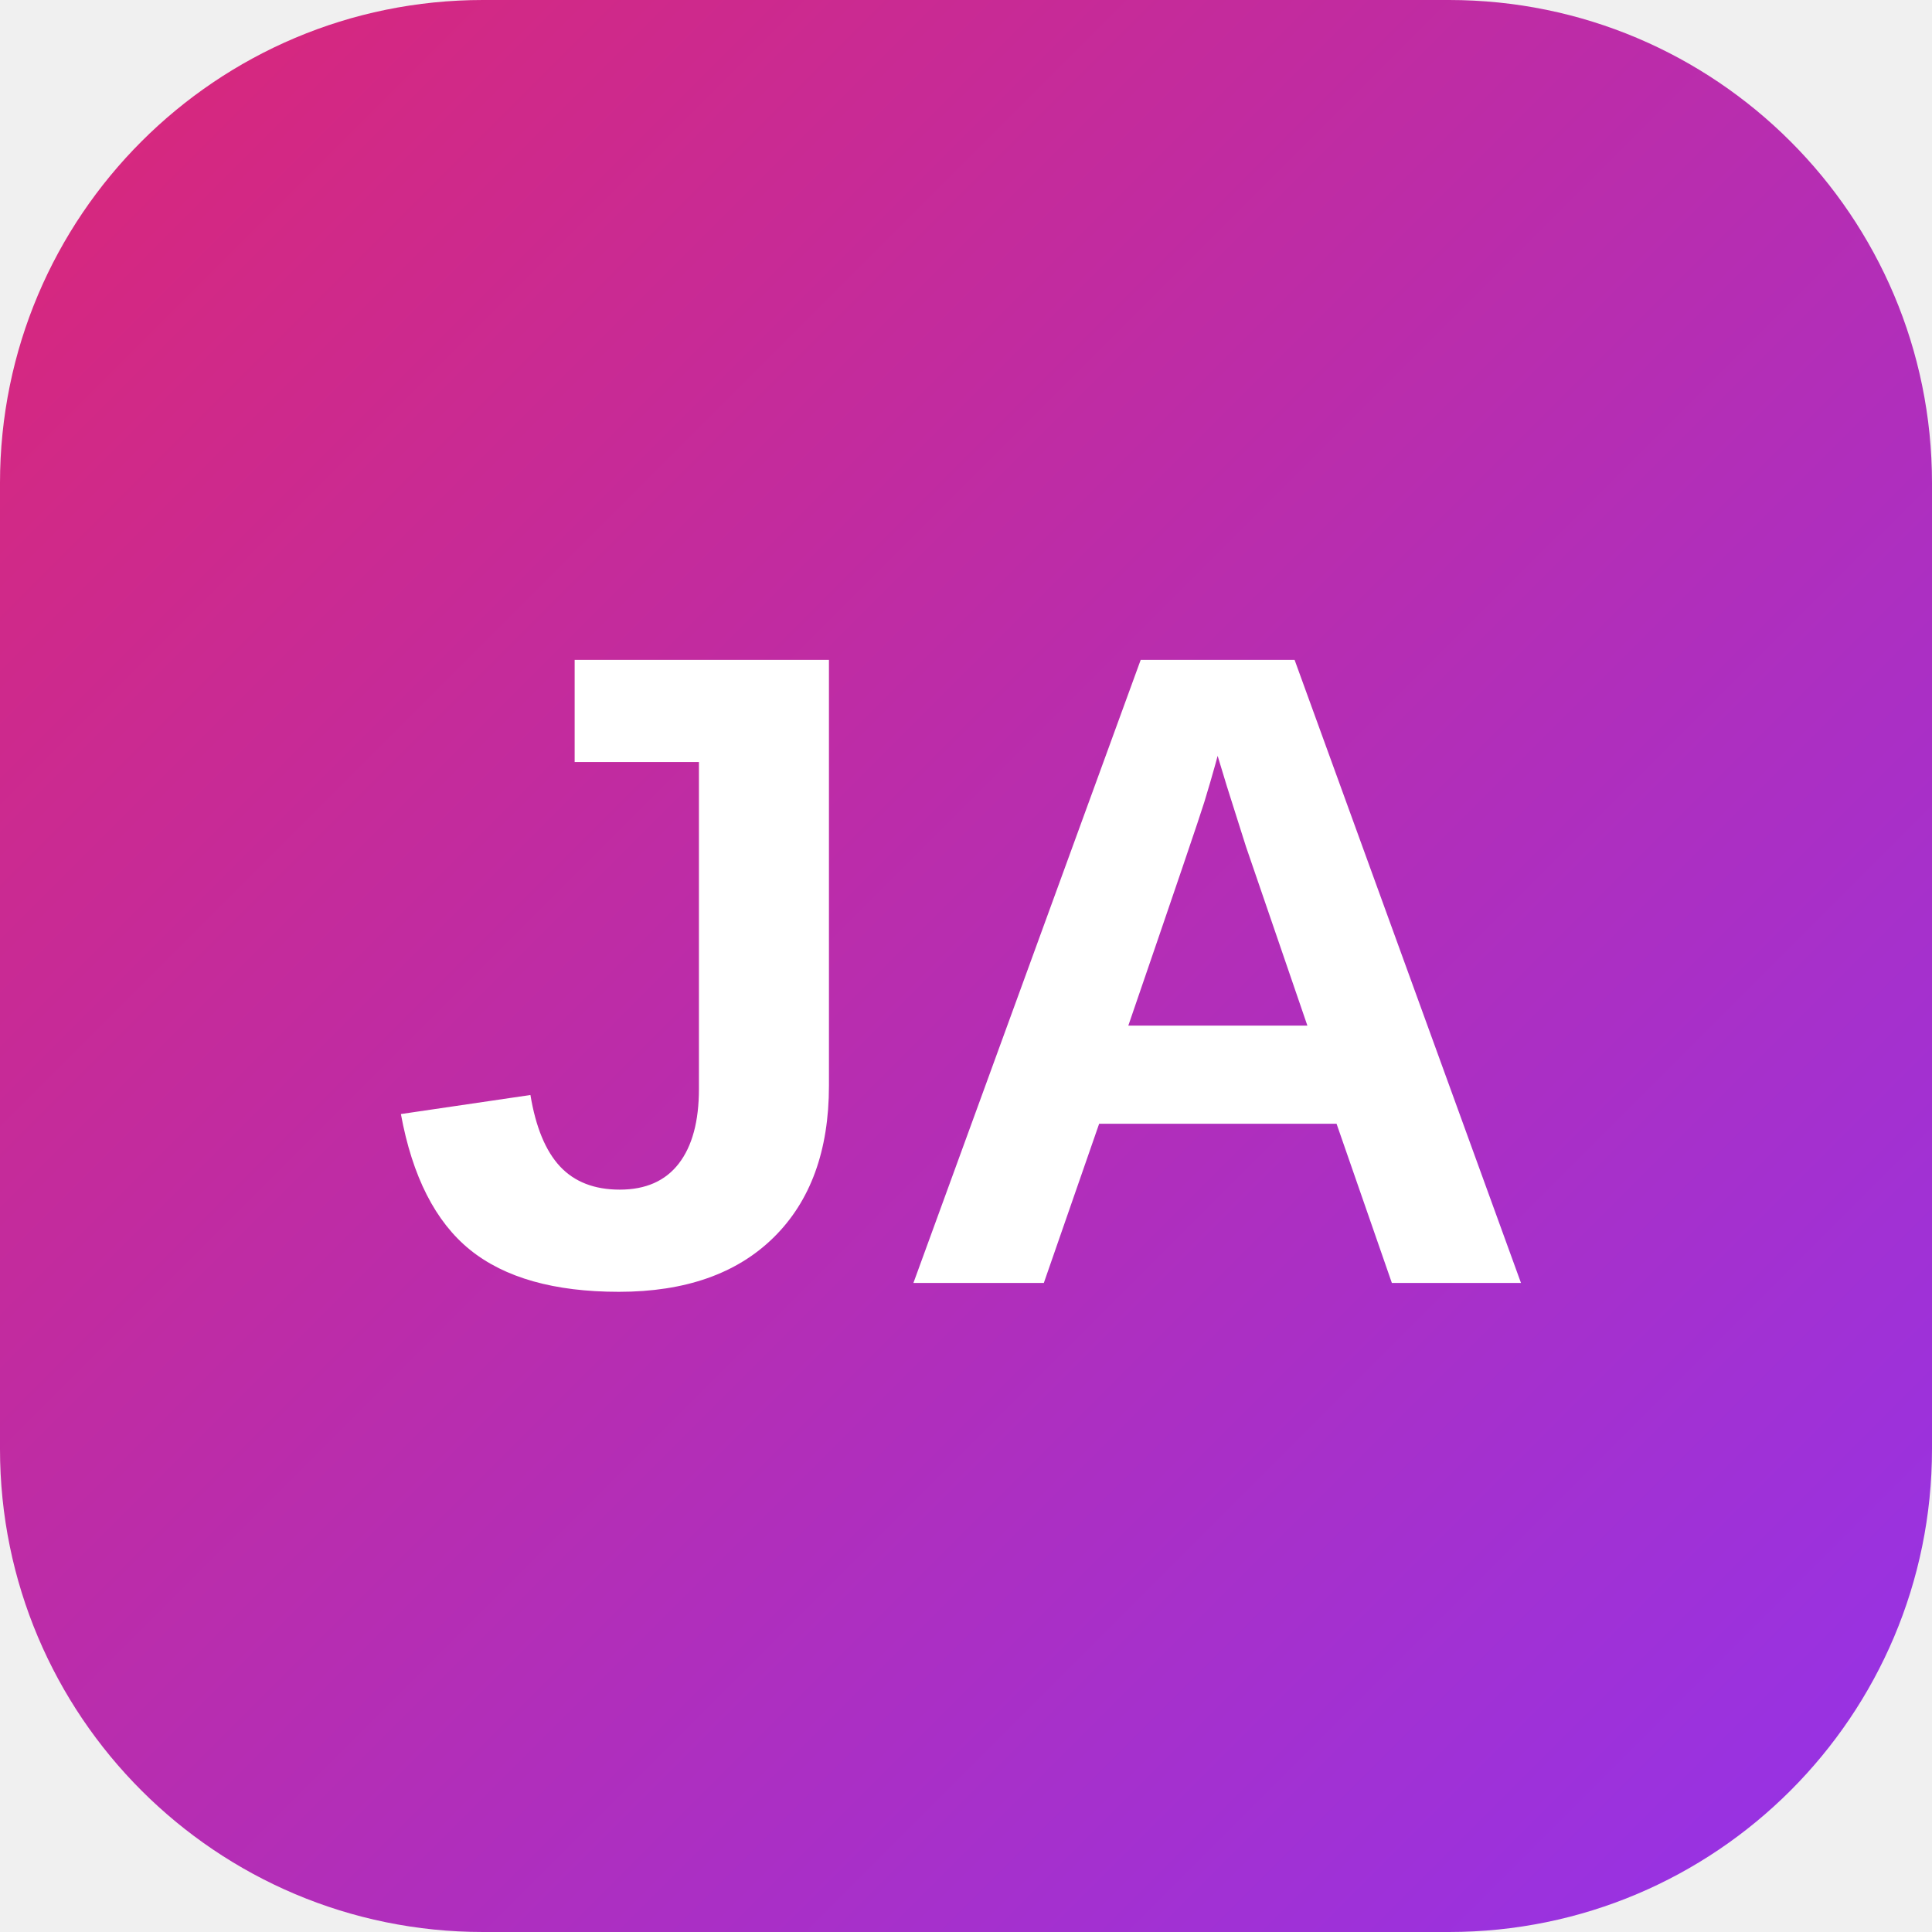
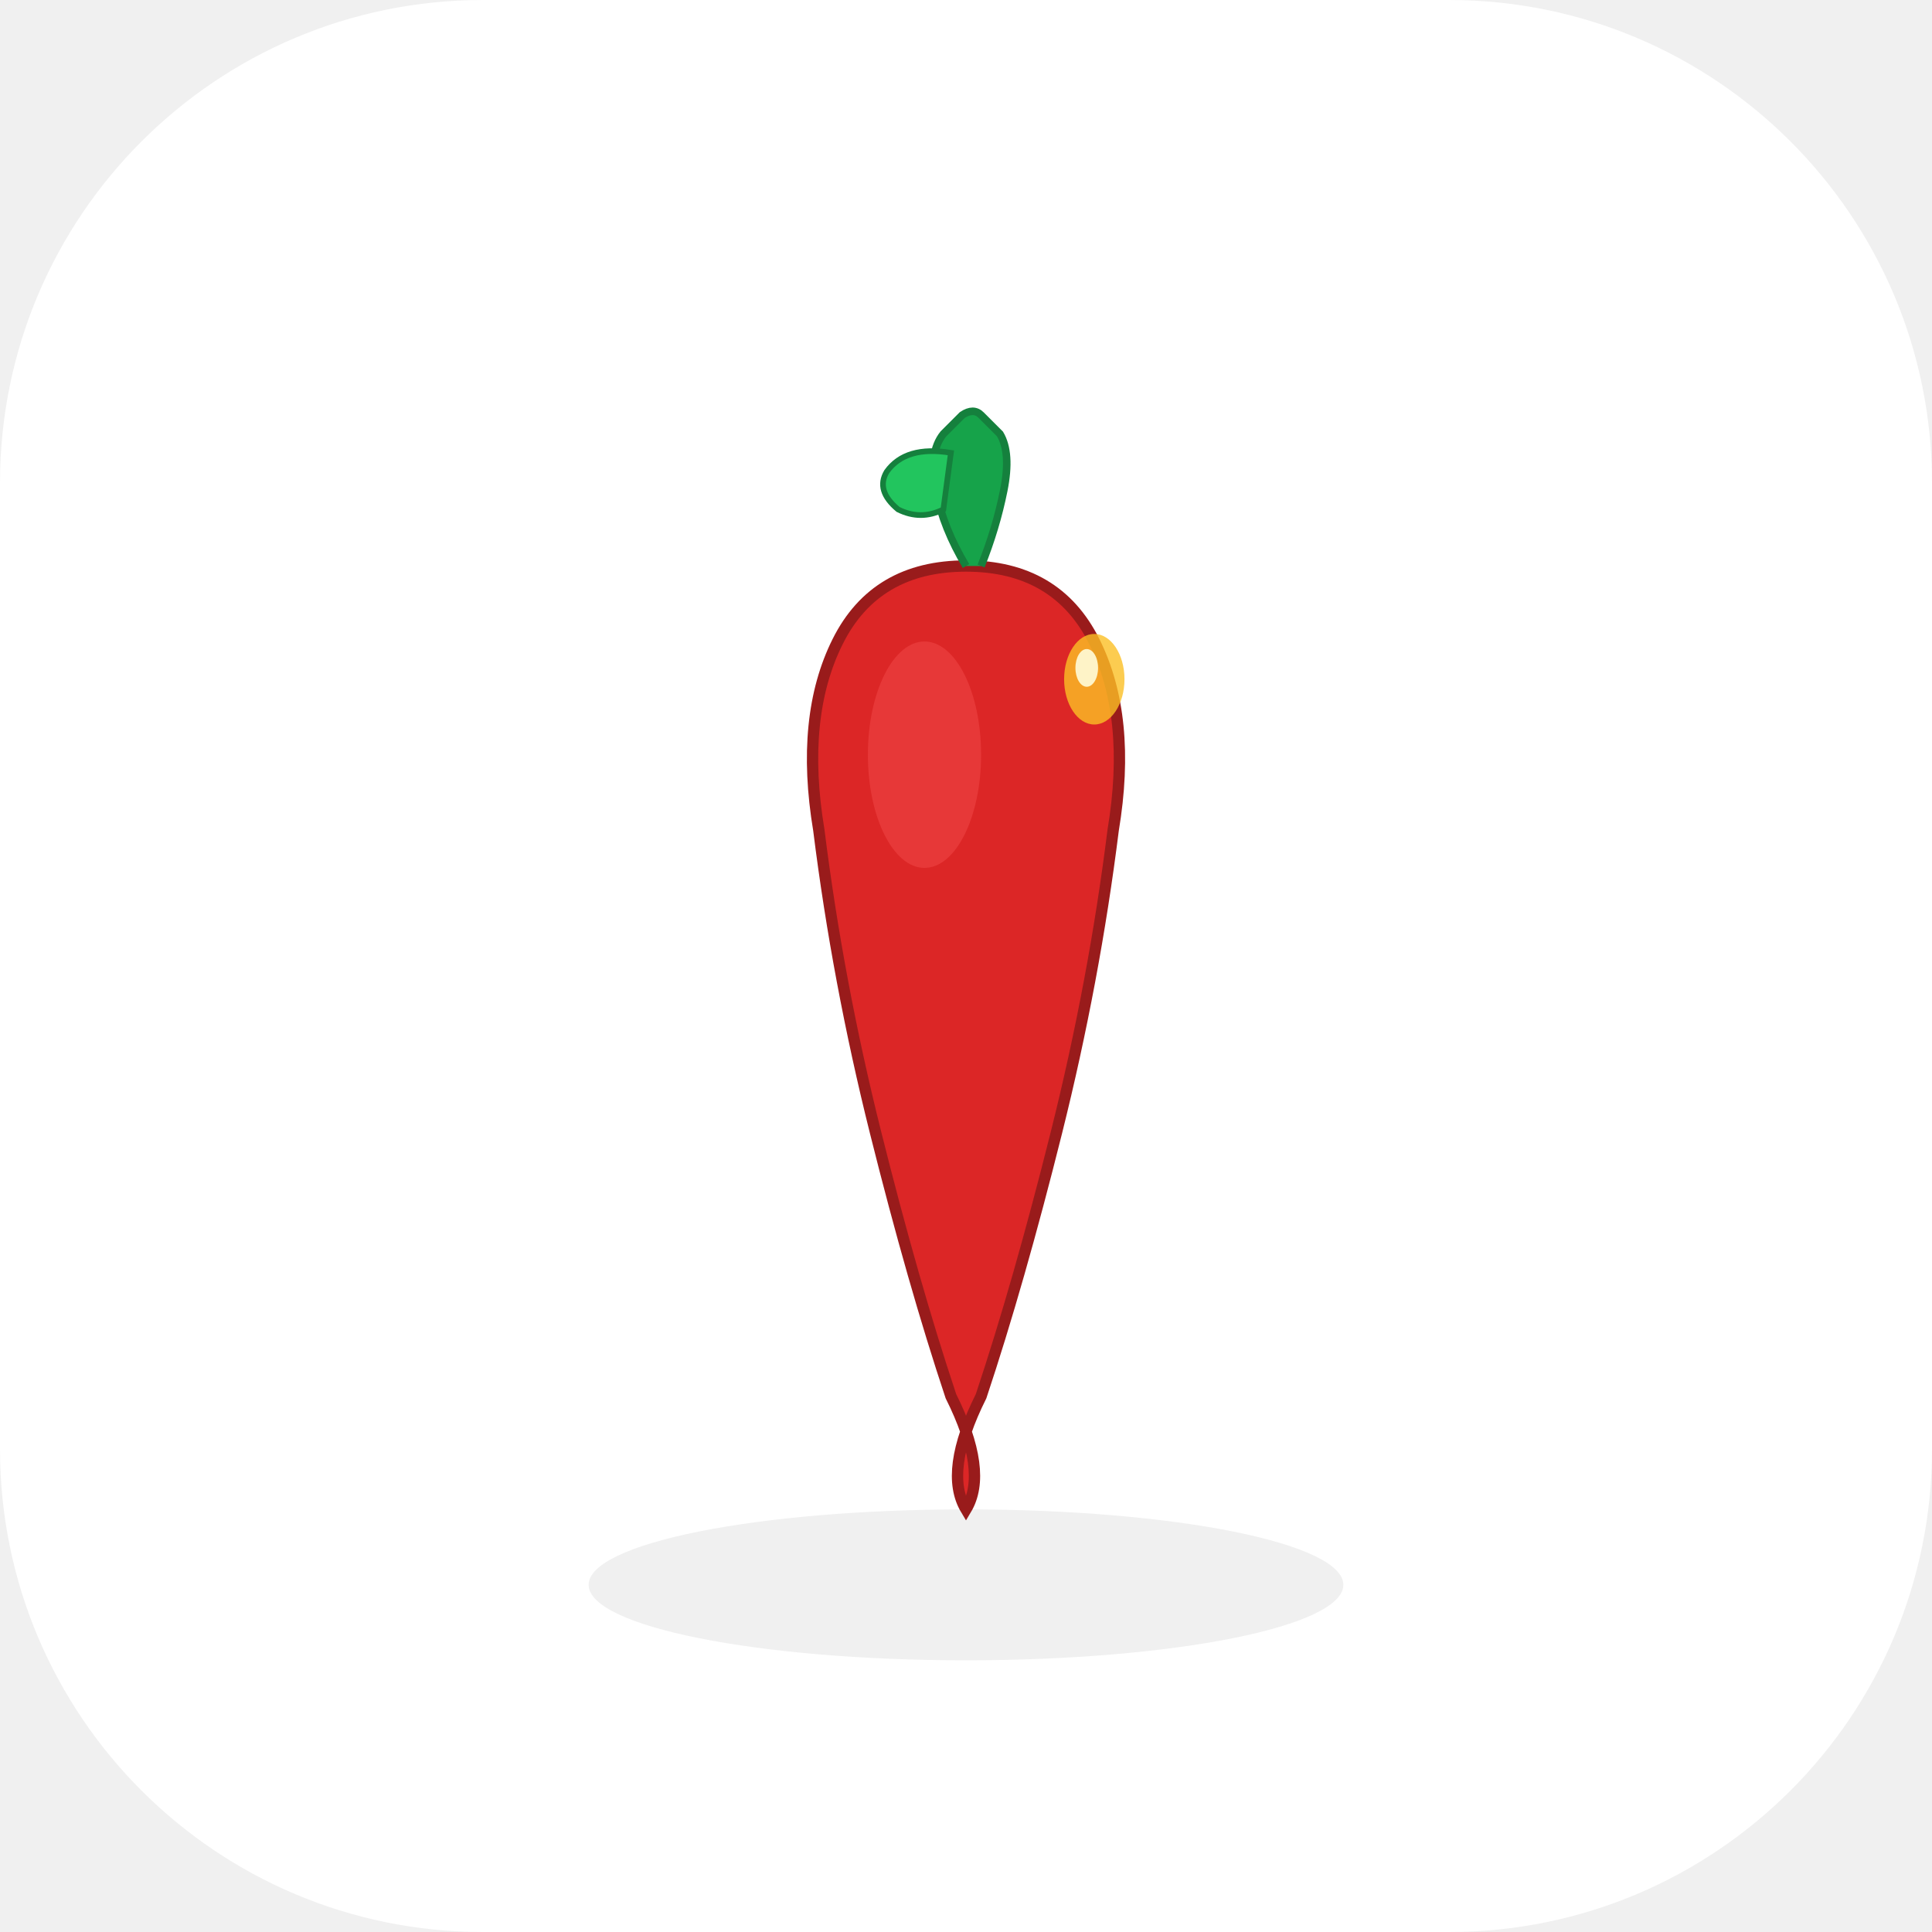
<svg xmlns="http://www.w3.org/2000/svg" width="512" height="512" viewBox="0 0 512 512" fill="none">
-   <rect width="512" height="512" rx="128" fill="url(#gradient)" />
-   <text x="256" y="340" font-family="Arial, sans-serif" font-size="240" font-weight="bold" fill="white" text-anchor="middle">JA</text>
-   <defs>
-     <linearGradient id="gradient" x1="0" y1="0" x2="512" y2="512" gradientUnits="userSpaceOnUse">
-       <stop offset="0%" stop-color="#db2777" />
-       <stop offset="100%" stop-color="#9333ea" />
-     </linearGradient>
-   </defs>
+   <rect width="512" height="512" rx="128" fill="white" />
+   <ellipse cx="256" cy="420" rx="100" ry="20" fill="#f0f0f0" />
+   <path d="M 256 150            Q 280 150 290 170            Q 300 190 295 220            Q 290 260 280 300            Q 270 340 260 370            Q 250 390 256 400            Q 262 390 252 370            Q 242 340 232 300            Q 222 260 217 220            Q 212 190 222 170            Q 232 150 256 150 Z" fill="#dc2626" stroke="#991b1b" stroke-width="3" />
+   <ellipse cx="245" cy="200" rx="15" ry="30" fill="#ef4444" opacity="0.6" />
+   <path d="M 256 150            Q 250 140 248 130            Q 246 120 250 115            L 255 110            Q 258 108 260 110            L 265 115            Q 268 120 266 130            Q 264 140 260 150" fill="#16a34a" stroke="#15803d" stroke-width="2" />
+   <path d="M 252 120            Q 240 118 235 125            Q 232 130 238 135            Q 244 138 250 135            L 252 120 Z" fill="#22c55e" stroke="#15803d" stroke-width="1.5" />
+   <ellipse cx="290" cy="180" rx="8" ry="12" fill="#fbbf24" opacity="0.8" />
+   <ellipse cx="288" cy="177" rx="3" ry="5" fill="#fef3c7" />
</svg>
